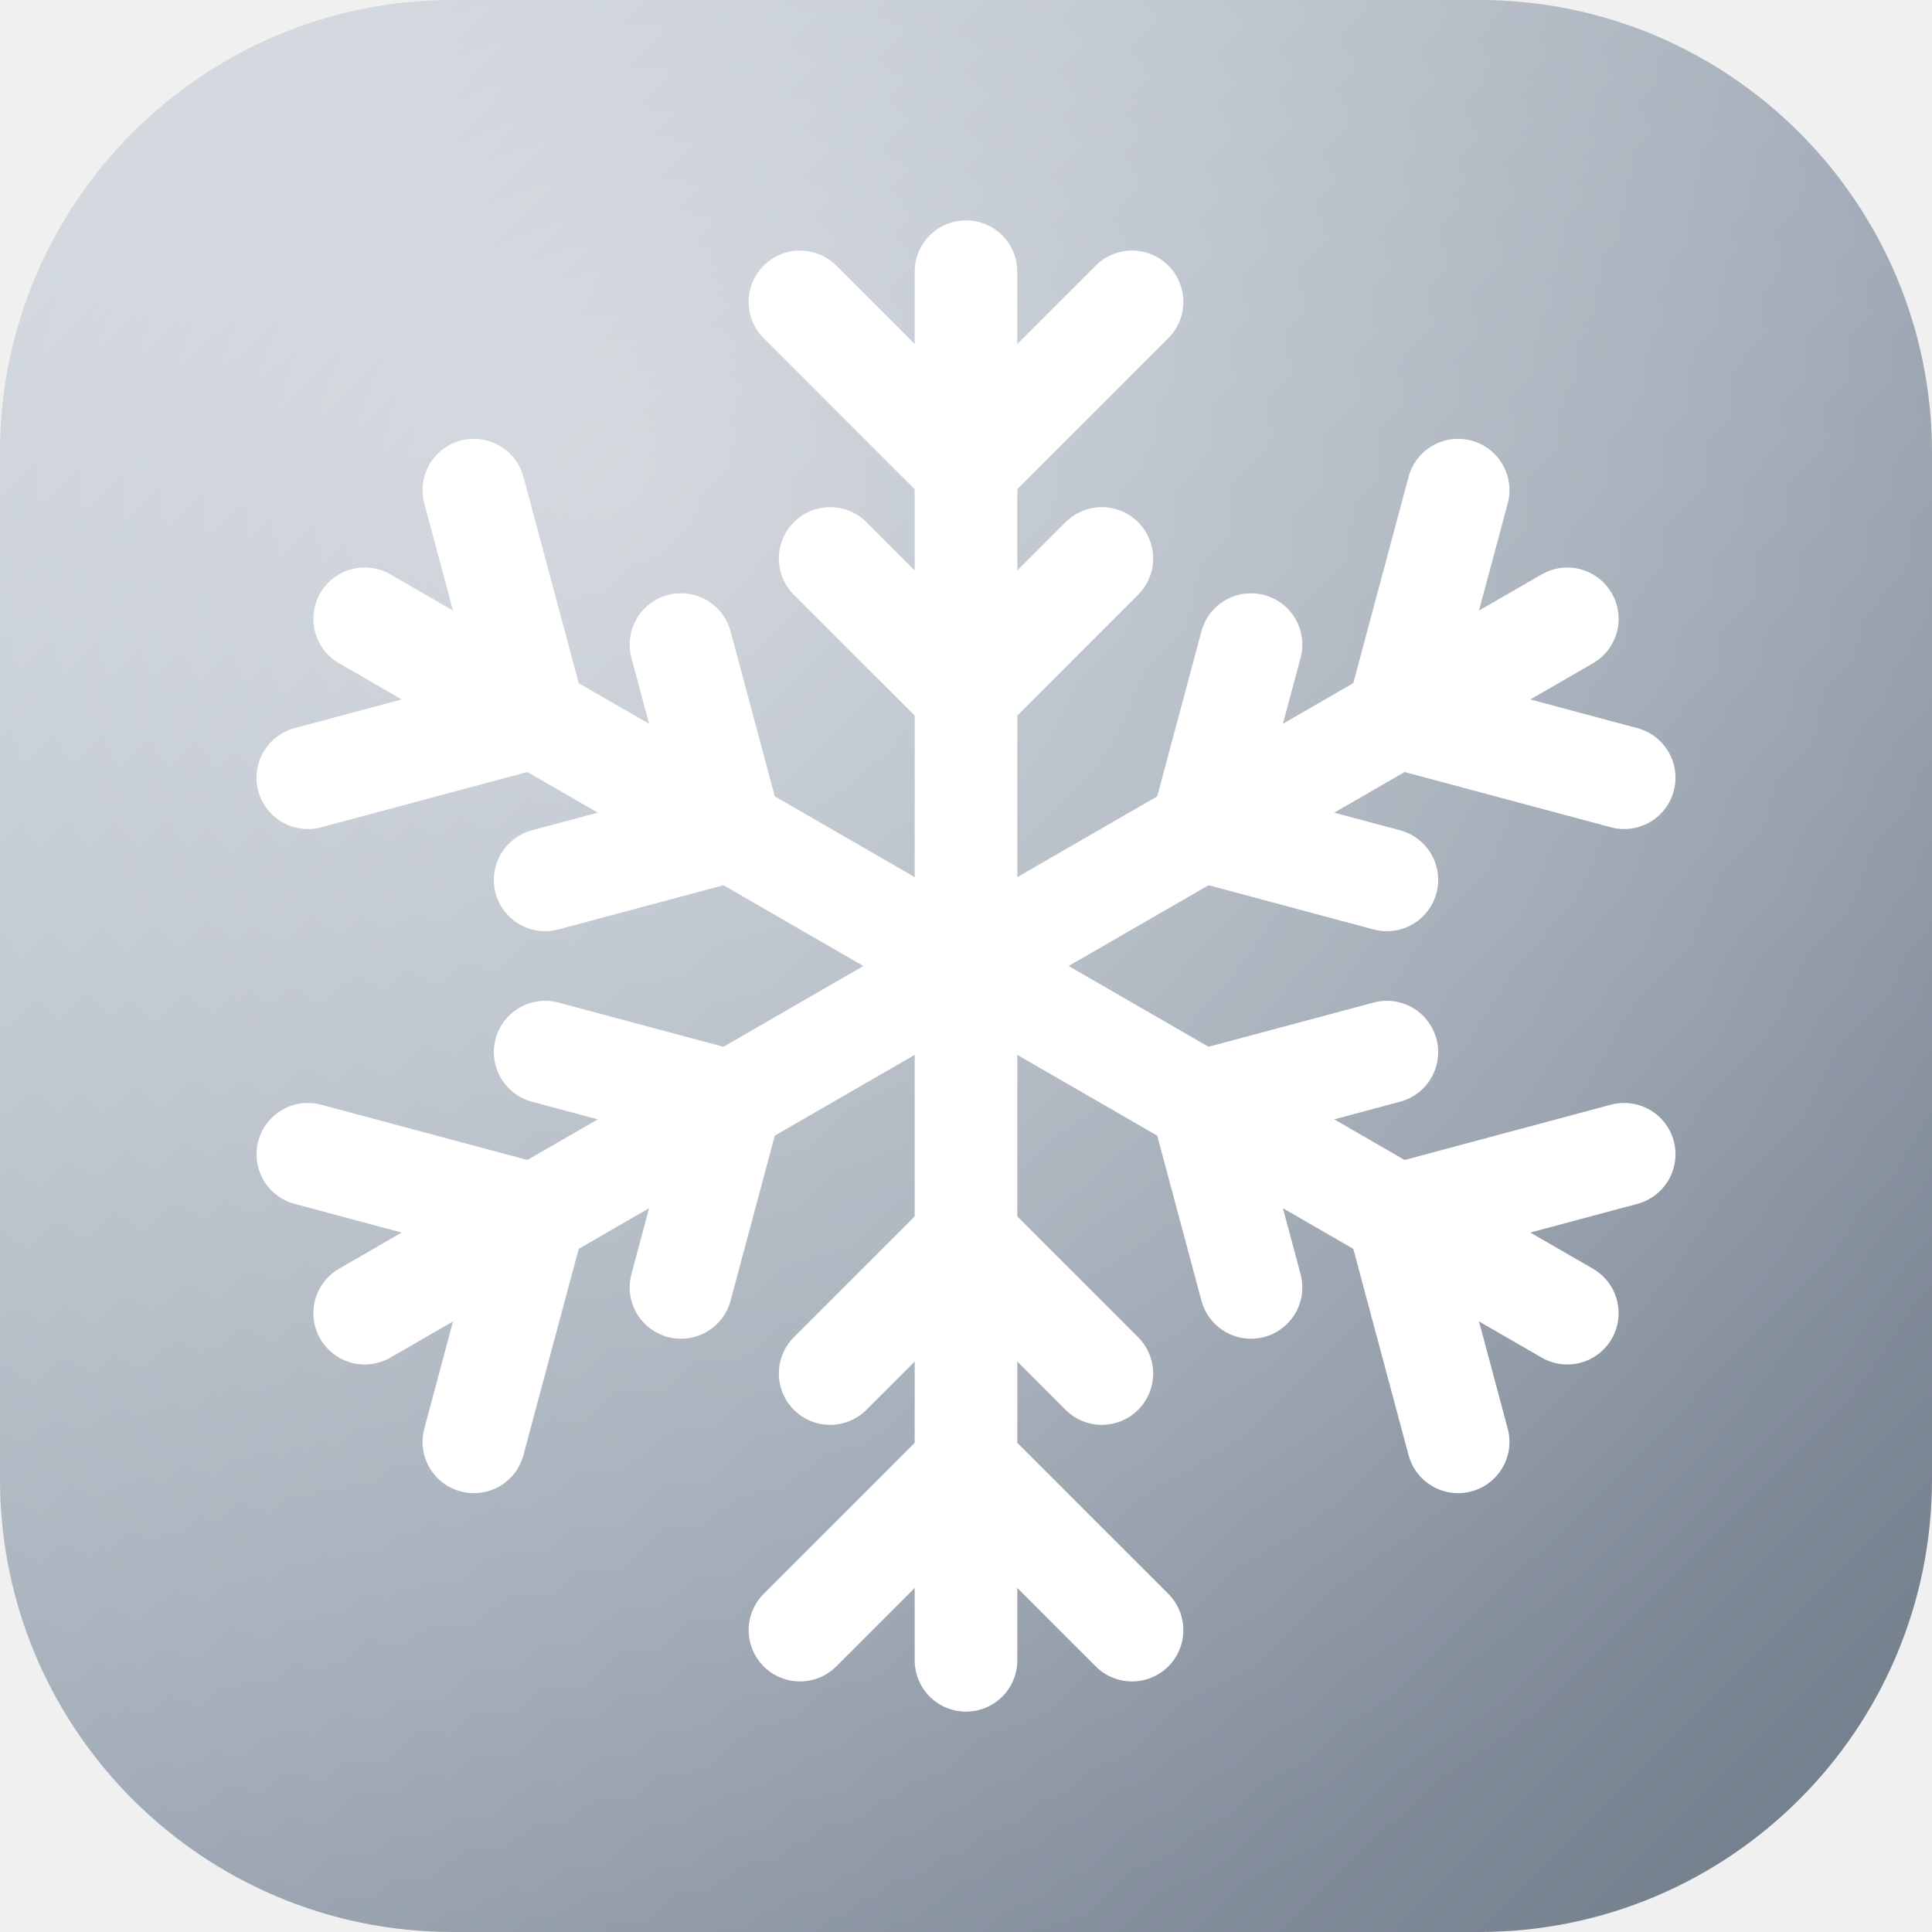
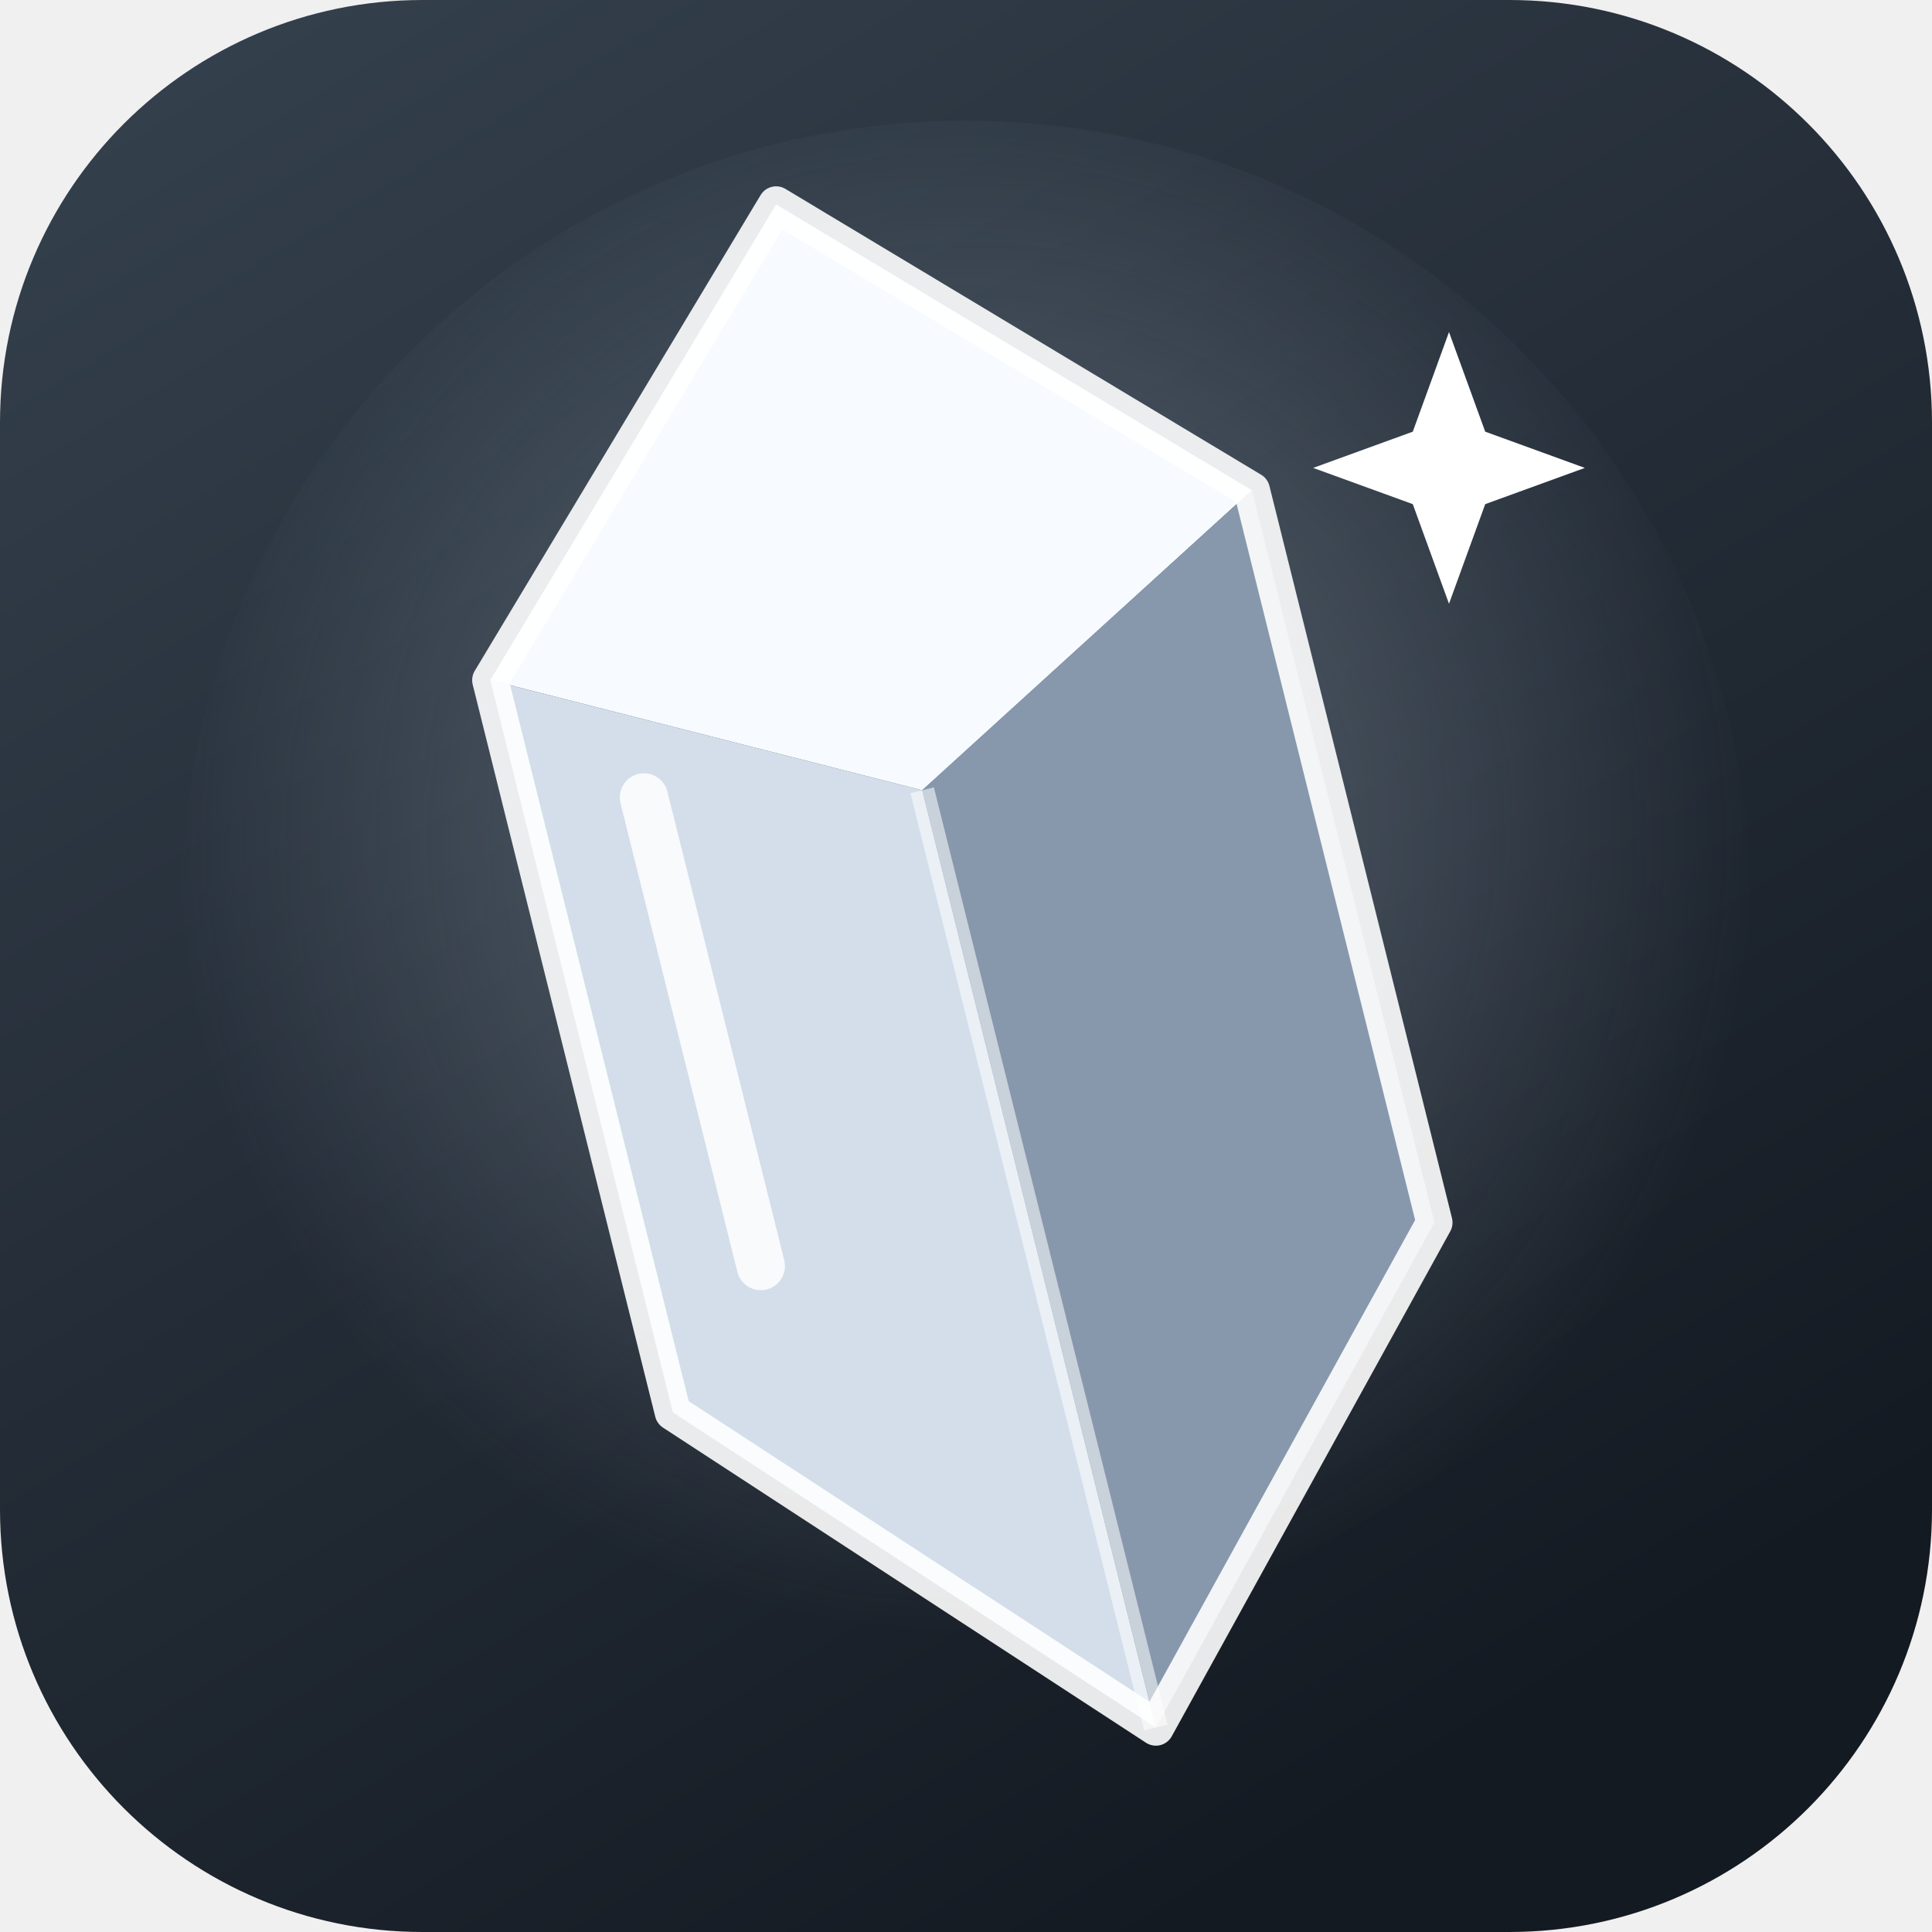
<svg xmlns="http://www.w3.org/2000/svg" viewBox="0 0 64 64">
  <defs>
-     <linearGradient id="bg" x1="0" y1="0" x2="1" y2="1">
-       <stop offset="0" stop-color="#c9d0d8" />
-       <stop offset="0.55" stop-color="#9aa4b1" />
-       <stop offset="1" stop-color="#6f7a88" />
+     <linearGradient id="bg" x1="0" y1="0" x2="0.6" y2="1">
+       <stop offset="0" stop-color="#36424f" />
+       <stop offset="1" stop-color="#141a22" />
    </linearGradient>
-     <radialGradient id="glow" cx="0.32" cy="0.25" r="0.8">
-       <stop offset="0" stop-color="#ffffff" stop-opacity="0.45" />
-       <stop offset="1" stop-color="#ffffff" stop-opacity="0" />
+     <radialGradient id="halo" cx="0.5" cy="0.46" r="0.5">
+       <stop offset="0" stop-color="#cfe0f2" stop-opacity="0.35" />
+       <stop offset="1" stop-color="#cfe0f2" stop-opacity="0" />
    </radialGradient>
-     <g id="arm" fill="none" stroke="#fff" stroke-width="3.4" stroke-linecap="round" stroke-linejoin="round">
-       <path d="M32 32V9" />
-       <path d="M32 15.5l-5.5-5.5M32 15.5l5.5-5.5" />
-       <path d="M32 23l-4.5-4.5M32 23l4.5-4.5" />
-     </g>
  </defs>
-   <rect width="64" height="64" rx="15" fill="url(#bg)" />
-   <rect width="64" height="64" rx="15" fill="url(#glow)" />
-   <g>
-     <use href="#arm" />
-     <use href="#arm" transform="rotate(60 32 32)" />
-     <use href="#arm" transform="rotate(120 32 32)" />
-     <use href="#arm" transform="rotate(180 32 32)" />
-     <use href="#arm" transform="rotate(240 32 32)" />
-     <use href="#arm" transform="rotate(300 32 32)" />
+   <rect width="64" height="64" rx="14" fill="url(#bg)" />
+   <circle cx="32" cy="30" r="26" fill="url(#halo)" />
+   <g transform="rotate(-14 32 32)" stroke-linejoin="round">
+     <path d="M32 6 L45 19 L32 26 L19 19 Z" fill="#f7fbff" />
+     <path d="M19 19 L32 26 L32 58 L19 44 Z" fill="#d3deea" />
+     <path d="M32 26 L45 19 L45 44 L32 58 Z" fill="#8798ad" />
+     <path d="M32 6 L45 19 L45 44 L32 58 L19 44 L19 19 Z" fill="none" stroke="#ffffff" stroke-opacity="0.9" stroke-width="1.2" />
+     <path d="M32 26 V58" stroke="#ffffff" stroke-opacity="0.55" stroke-width="0.8" />
+     <path d="M23 24 L23 40" stroke="#ffffff" stroke-width="1.6" stroke-linecap="round" stroke-opacity="0.85" />
  </g>
-   <circle cx="32" cy="32" r="3.2" fill="#fff" />
+   <path d="M48 11 l1.2 3.3 3.3 1.2 -3.3 1.2 -1.2 3.3 -1.2 -3.3 -3.3 -1.2 3.3 -1.2 z" fill="#ffffff" />
</svg>
